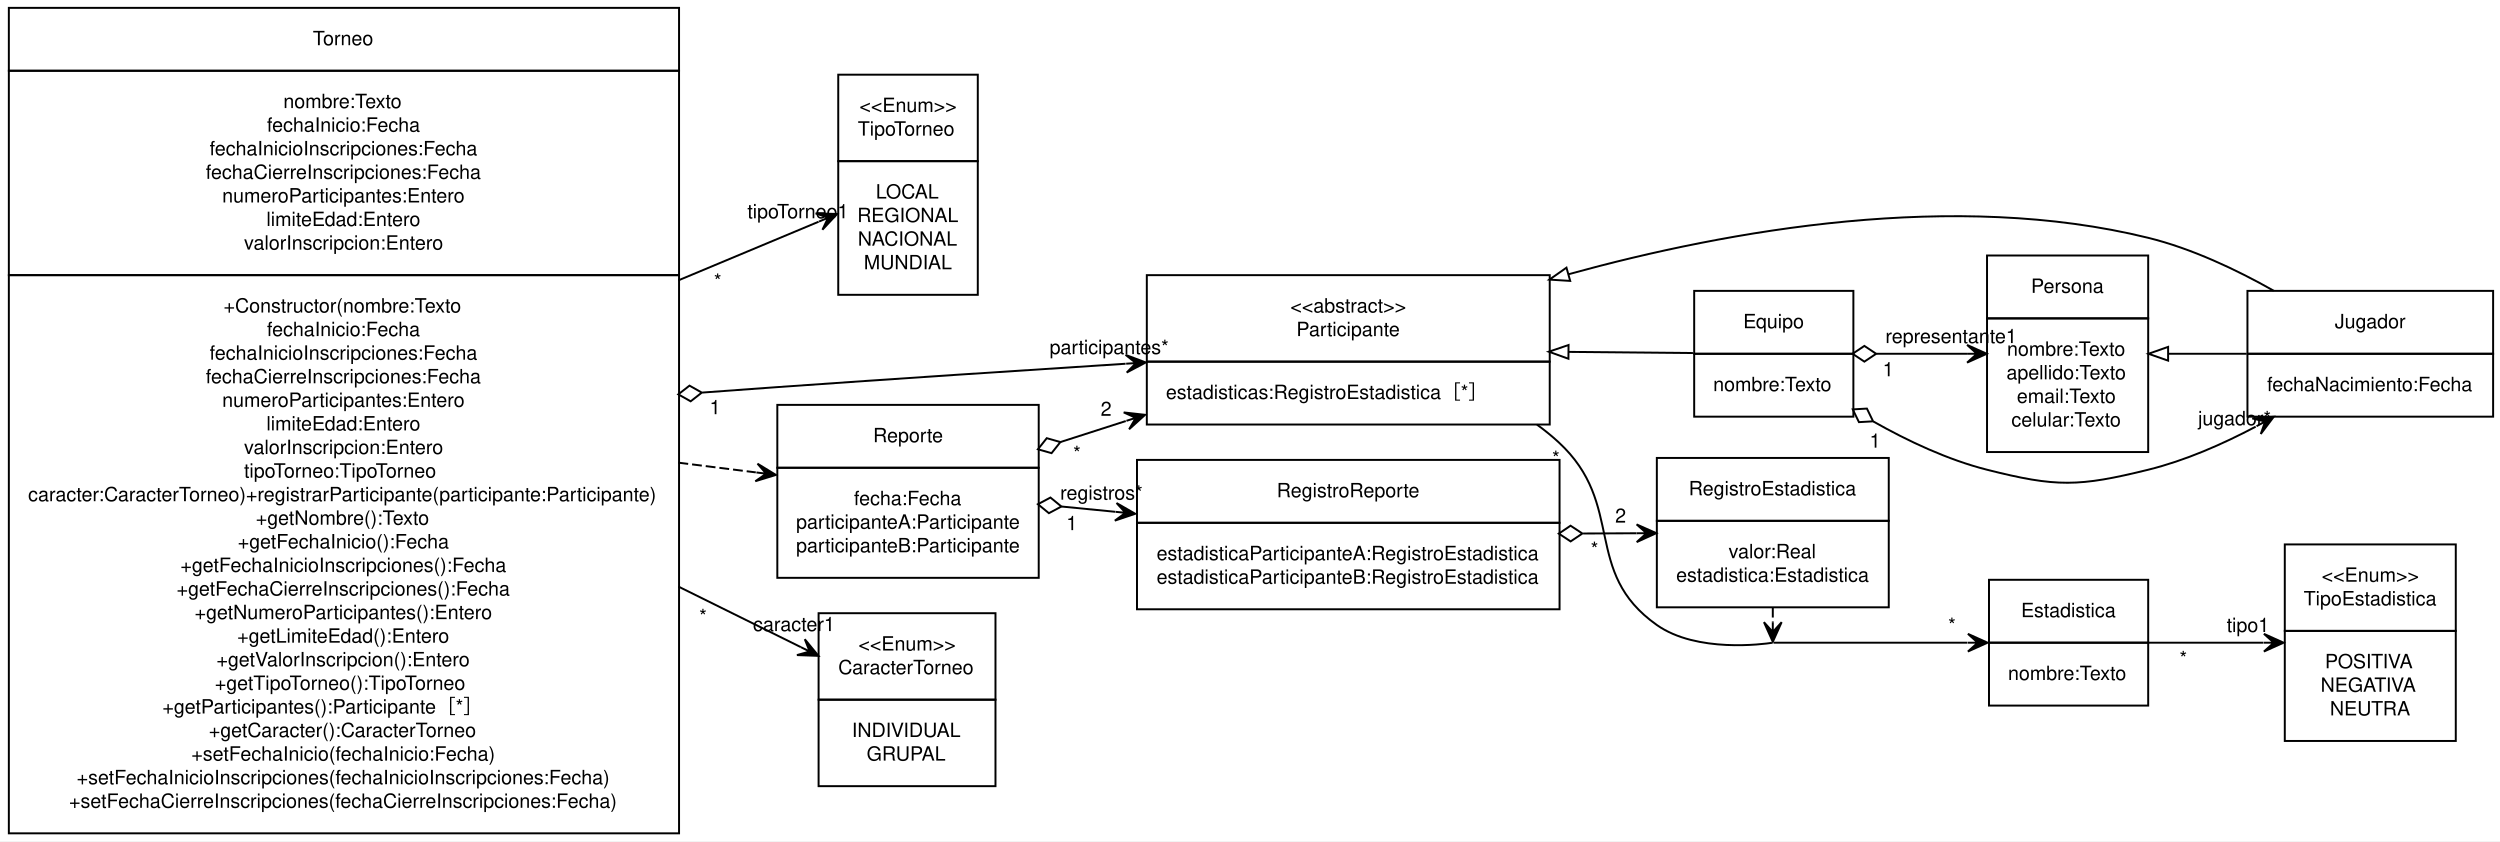
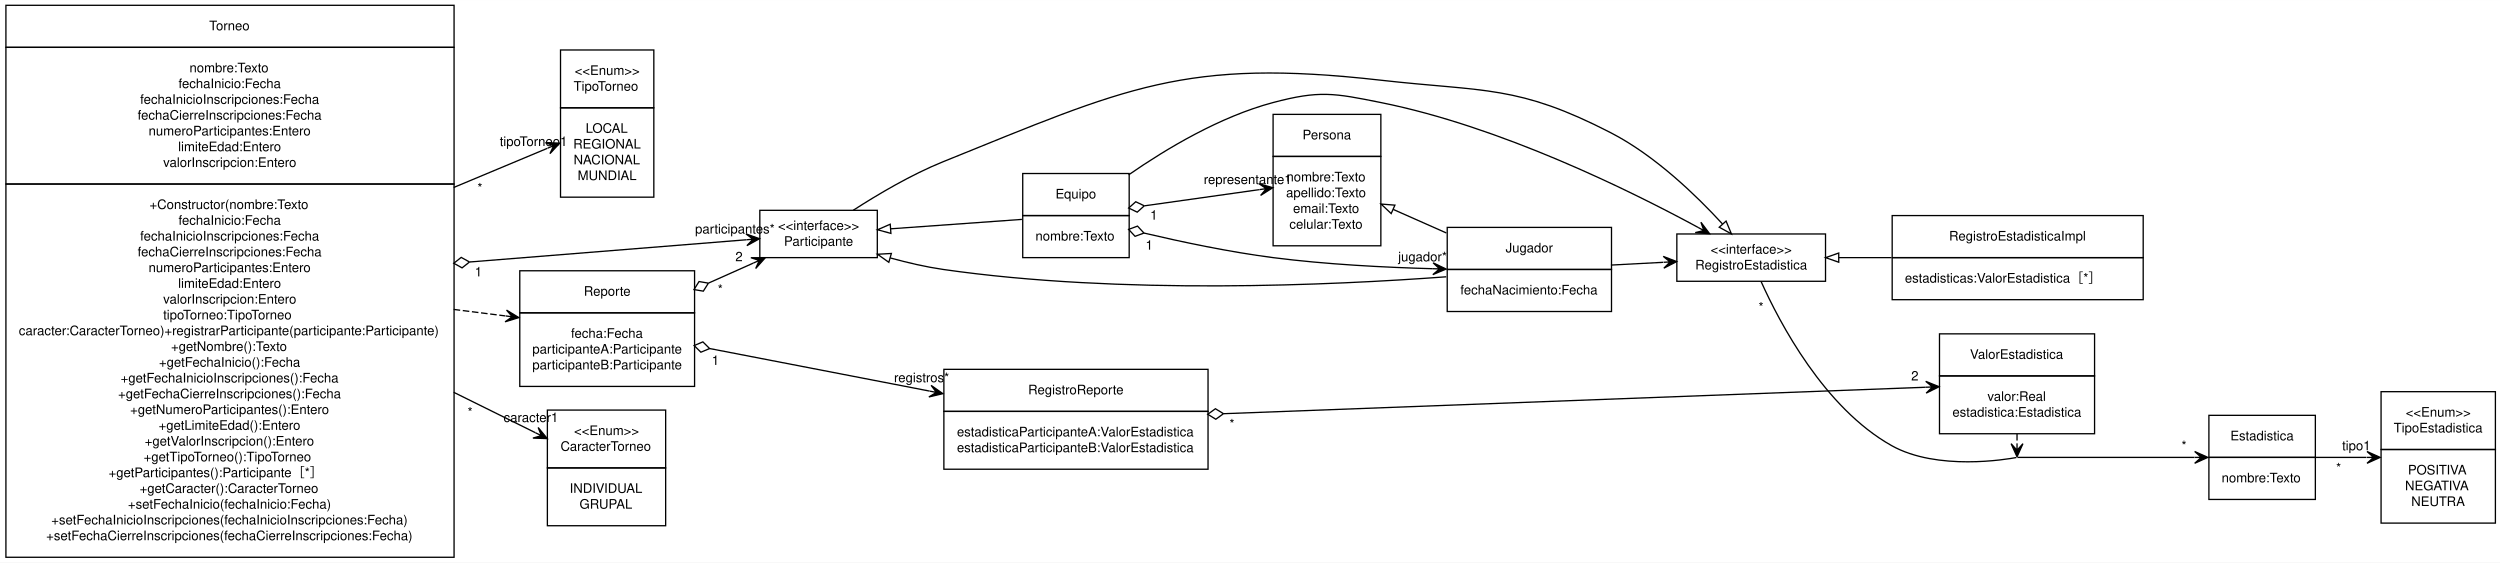
- <svg xmlns="http://www.w3.org/2000/svg" width="1272pt" height="428pt" viewBox="0.00 0.00 1272.00 428.00">
+ <svg xmlns="http://www.w3.org/2000/svg" width="1902pt" height="428pt" viewBox="0.00 0.00 1902.26 428.00">
  <g id="graph0" class="graph" transform="scale(1 1) rotate(0) translate(4 424)">
-     <polygon fill="#ffffff" stroke="transparent" points="-4,4 -4,-424 1268,-424 1268,4 -4,4" />
+     <polygon fill="#ffffff" stroke="transparent" points="-4,4 -4,-424 1898.263,-424 1898.263,4 -4,4" />
    <g id="node1" class="node">
      <polygon fill="none" stroke="#000000" points=".5,-388 .5,-420 341.5,-420 341.5,-388 .5,-388" />
      <text text-anchor="start" x="155.163" y="-401" font-family="Helvetica,sans-Serif" font-size="10.00" fill="#000000">Torneo</text>
      <polygon fill="none" stroke="#000000" points=".5,-284 .5,-388 341.5,-388 341.5,-284 .5,-284" />
      <text text-anchor="start" x="140.161" y="-369" font-family="Helvetica,sans-Serif" font-size="10.00" fill="#000000">nombre:Texto</text>
      <text text-anchor="start" x="131.822" y="-357" font-family="Helvetica,sans-Serif" font-size="10.00" fill="#000000">fechaInicio:Fecha</text>
      <text text-anchor="start" x="102.651" y="-345" font-family="Helvetica,sans-Serif" font-size="10.00" fill="#000000">fechaInicioInscripciones:Fecha</text>
      <text text-anchor="start" x="100.712" y="-333" font-family="Helvetica,sans-Serif" font-size="10.00" fill="#000000">fechaCierreInscripciones:Fecha</text>
      <text text-anchor="start" x="109.042" y="-321" font-family="Helvetica,sans-Serif" font-size="10.00" fill="#000000">numeroParticipantes:Entero</text>
      <text text-anchor="start" x="131.548" y="-309" font-family="Helvetica,sans-Serif" font-size="10.00" fill="#000000">limiteEdad:Entero</text>
      <text text-anchor="start" x="120.159" y="-297" font-family="Helvetica,sans-Serif" font-size="10.00" fill="#000000">valorInscripcion:Entero</text>
      <polygon fill="none" stroke="#000000" points=".5,0 .5,-284 341.5,-284 341.5,0 .5,0" />
      <text text-anchor="start" x="109.741" y="-265" font-family="Helvetica,sans-Serif" font-size="10.00" fill="#000000">+Constructor(nombre:Texto</text>
      <text text-anchor="start" x="131.822" y="-253" font-family="Helvetica,sans-Serif" font-size="10.00" fill="#000000">fechaInicio:Fecha</text>
      <text text-anchor="start" x="102.651" y="-241" font-family="Helvetica,sans-Serif" font-size="10.00" fill="#000000">fechaInicioInscripciones:Fecha</text>
      <text text-anchor="start" x="100.712" y="-229" font-family="Helvetica,sans-Serif" font-size="10.00" fill="#000000">fechaCierreInscripciones:Fecha</text>
      <text text-anchor="start" x="109.042" y="-217" font-family="Helvetica,sans-Serif" font-size="10.00" fill="#000000">numeroParticipantes:Entero</text>
      <text text-anchor="start" x="131.548" y="-205" font-family="Helvetica,sans-Serif" font-size="10.00" fill="#000000">limiteEdad:Entero</text>
      <text text-anchor="start" x="120.159" y="-193" font-family="Helvetica,sans-Serif" font-size="10.00" fill="#000000">valorInscripcion:Entero</text>
      <text text-anchor="start" x="120.156" y="-181" font-family="Helvetica,sans-Serif" font-size="10.00" fill="#000000">tipoTorneo:TipoTorneo</text>
      <text text-anchor="start" x="10.288" y="-169" font-family="Helvetica,sans-Serif" font-size="10.00" fill="#000000">caracter:CaracterTorneo)+registrarParticipante(participante:Participante)</text>
      <text text-anchor="start" x="126.133" y="-157" font-family="Helvetica,sans-Serif" font-size="10.00" fill="#000000">+getNombre():Texto</text>
      <text text-anchor="start" x="116.96" y="-145" font-family="Helvetica,sans-Serif" font-size="10.00" fill="#000000">+getFechaInicio():Fecha</text>
      <text text-anchor="start" x="87.79" y="-133" font-family="Helvetica,sans-Serif" font-size="10.00" fill="#000000">+getFechaInicioInscripciones():Fecha</text>
      <text text-anchor="start" x="85.85" y="-121" font-family="Helvetica,sans-Serif" font-size="10.00" fill="#000000">+getFechaCierreInscripciones():Fecha</text>
      <text text-anchor="start" x="95.015" y="-109" font-family="Helvetica,sans-Serif" font-size="10.00" fill="#000000">+getNumeroParticipantes():Entero</text>
      <text text-anchor="start" x="116.681" y="-97" font-family="Helvetica,sans-Serif" font-size="10.00" fill="#000000">+getLimiteEdad():Entero</text>
      <text text-anchor="start" x="106.128" y="-85" font-family="Helvetica,sans-Serif" font-size="10.00" fill="#000000">+getValorInscripcion():Entero</text>
      <text text-anchor="start" x="105.293" y="-73" font-family="Helvetica,sans-Serif" font-size="10.00" fill="#000000">+getTipoTorneo():TipoTorneo</text>
      <text text-anchor="start" x="78.621" y="-61" font-family="Helvetica,sans-Serif" font-size="10.00" fill="#000000">+getParticipantes():Participante［*］</text>
      <text text-anchor="start" x="102.243" y="-49" font-family="Helvetica,sans-Serif" font-size="10.00" fill="#000000">+getCaracter():CaracterTorneo</text>
      <text text-anchor="start" x="93.344" y="-37" font-family="Helvetica,sans-Serif" font-size="10.00" fill="#000000">+setFechaInicio(fechaInicio:Fecha)</text>
      <text text-anchor="start" x="35.003" y="-25" font-family="Helvetica,sans-Serif" font-size="10.00" fill="#000000">+setFechaInicioInscripciones(fechaInicioInscripciones:Fecha)</text>
      <text text-anchor="start" x="31.124" y="-13" font-family="Helvetica,sans-Serif" font-size="10.00" fill="#000000">+setFechaCierreInscripciones(fechaCierreInscripciones:Fecha)</text>
    </g>
    <g id="node2" class="node">
      <polygon fill="none" stroke="#000000" points="422.5,-342 422.5,-386 493.5,-386 493.5,-342 422.5,-342" />
      <text text-anchor="start" x="433.264" y="-367" font-family="Helvetica,sans-Serif" font-size="10.00" fill="#000000">&lt;&lt;Enum&gt;&gt;</text>
      <text text-anchor="start" x="432.44" y="-355" font-family="Helvetica,sans-Serif" font-size="10.00" fill="#000000">TipoTorneo</text>
      <polygon fill="none" stroke="#000000" points="422.5,-274 422.5,-342 493.5,-342 493.5,-274 422.5,-274" />
      <text text-anchor="start" x="441.608" y="-323" font-family="Helvetica,sans-Serif" font-size="10.00" fill="#000000">LOCAL</text>
      <text text-anchor="start" x="432.164" y="-311" font-family="Helvetica,sans-Serif" font-size="10.00" fill="#000000">REGIONAL</text>
      <text text-anchor="start" x="432.444" y="-299" font-family="Helvetica,sans-Serif" font-size="10.00" fill="#000000">NACIONAL</text>
      <text text-anchor="start" x="435.503" y="-287" font-family="Helvetica,sans-Serif" font-size="10.00" fill="#000000">MUNDIAL</text>
    </g>
    <g id="edge3" class="edge">
      <path fill="none" stroke="#000000" d="M341.18,-281.364C367.455,-292.351 392.469,-302.809 412.521,-311.193" />
      <polygon fill="#000000" stroke="#000000" points="421.949,-315.136 410.987,-315.43 417.336,-313.207 412.723,-311.278 412.723,-311.278 412.723,-311.278 417.336,-313.207 414.459,-307.126 421.949,-315.136 421.949,-315.136" />
      <text text-anchor="middle" x="401.966" y="-312.942" font-family="Helvetica,sans-Serif" font-size="10.00" fill="#000000">tipoTorneo1</text>
      <text text-anchor="middle" x="361.164" y="-277.558" font-family="Helvetica,sans-Serif" font-size="10.00" fill="#000000">*</text>
    </g>
-     <g id="node3" class="node">
-       <polygon fill="none" stroke="#000000" points="579.5,-240 579.5,-284 784.5,-284 784.5,-240 579.5,-240" />
-       <text text-anchor="start" x="652.54" y="-265" font-family="Helvetica,sans-Serif" font-size="10.00" fill="#000000">&lt;&lt;abstract&gt;&gt;</text>
-       <text text-anchor="start" x="655.606" y="-253" font-family="Helvetica,sans-Serif" font-size="10.00" fill="#000000">Participante</text>
-       <polygon fill="none" stroke="#000000" points="579.5,-208 579.5,-240 784.5,-240 784.5,-208 579.5,-208" />
-       <text text-anchor="start" x="589.209" y="-221" font-family="Helvetica,sans-Serif" font-size="10.00" fill="#000000">estadisticas:RegistroEstadistica［*］</text>
+     <g id="node5" class="node">
+       <polygon fill="none" stroke="#000000" points="663.548,-264 574.15,-264 574.15,-228 663.548,-228 663.548,-264" />
+       <text text-anchor="middle" x="618.849" y="-249" font-family="Helvetica,sans-Serif" font-size="10.00" fill="#000000">&lt;&lt;interface&gt;&gt;</text>
+       <text text-anchor="middle" x="618.849" y="-237" font-family="Helvetica,sans-Serif" font-size="10.00" fill="#000000">Participante</text>
    </g>
    <g id="edge4" class="edge">
-       <path fill="none" stroke="#000000" d="M353.356,-224.262C366.094,-225.205 378.738,-226.126 391,-227 449.61,-231.176 514.898,-235.477 568.711,-238.929" />
-       <polygon fill="none" stroke="#000000" points="353.09,-224.243 346.81,-227.787 341.123,-223.352 347.403,-219.809 353.09,-224.243" />
-       <polygon fill="#000000" stroke="#000000" points="578.968,-239.586 568.701,-243.438 573.978,-239.266 568.988,-238.947 568.988,-238.947 568.988,-238.947 573.978,-239.266 569.276,-234.456 578.968,-239.586 578.968,-239.586" />
-       <text text-anchor="middle" x="560.339" y="-243.863" font-family="Helvetica,sans-Serif" font-size="10.00" fill="#000000">participantes*</text>
-       <text text-anchor="middle" x="359.826" y="-213.268" font-family="Helvetica,sans-Serif" font-size="10.00" fill="#000000">1</text>
-     </g>
-     <g id="node7" class="node">
+       <path fill="none" stroke="#000000" d="M353.639,-224.705C429.262,-230.777 511.334,-237.367 563.833,-241.583" />
+       <polygon fill="none" stroke="#000000" points="353.242,-224.673 346.941,-228.18 341.281,-223.713 347.582,-220.206 353.242,-224.673" />
+       <polygon fill="#000000" stroke="#000000" points="573.928,-242.393 563.6,-246.078 568.944,-241.993 563.96,-241.593 563.96,-241.593 563.96,-241.593 568.944,-241.993 564.32,-237.107 573.928,-242.393 573.928,-242.393" />
+       <text text-anchor="middle" x="555.184" y="-246.368" font-family="Helvetica,sans-Serif" font-size="10.00" fill="#000000">participantes*</text>
+       <text text-anchor="middle" x="360.025" y="-213.738" font-family="Helvetica,sans-Serif" font-size="10.00" fill="#000000">1</text>
+     </g>
+     <g id="node9" class="node">
      <polygon fill="none" stroke="#000000" points="412.5,-68 412.5,-112 502.5,-112 502.5,-68 412.5,-68" />
      <text text-anchor="start" x="432.764" y="-93" font-family="Helvetica,sans-Serif" font-size="10.00" fill="#000000">&lt;&lt;Enum&gt;&gt;</text>
      <text text-anchor="start" x="422.497" y="-81" font-family="Helvetica,sans-Serif" font-size="10.00" fill="#000000">CaracterTorneo</text>
      <polygon fill="none" stroke="#000000" points="412.5,-24 412.5,-68 502.5,-68 502.5,-24 412.5,-24" />
      <text text-anchor="start" x="429.445" y="-49" font-family="Helvetica,sans-Serif" font-size="10.00" fill="#000000">INDIVIDUAL</text>
      <text text-anchor="start" x="436.943" y="-37" font-family="Helvetica,sans-Serif" font-size="10.00" fill="#000000">GRUPAL</text>
    </g>
    <g id="edge2" class="edge">
      <path fill="none" stroke="#000000" d="M341.18,-125.552C363.629,-114.445 385.156,-103.794 403.456,-94.74" />
      <polygon fill="#000000" stroke="#000000" points="412.443,-90.293 405.476,-98.761 407.962,-92.51 403.48,-94.728 403.48,-94.728 403.48,-94.728 407.962,-92.51 401.484,-90.694 412.443,-90.293 412.443,-90.293" />
      <text text-anchor="middle" x="399.945" y="-102.907" font-family="Helvetica,sans-Serif" font-size="10.00" fill="#000000">caracter1</text>
      <text text-anchor="middle" x="353.678" y="-106.938" font-family="Helvetica,sans-Serif" font-size="10.00" fill="#000000">*</text>
    </g>
-     <g id="node10" class="node">
+     <g id="node12" class="node">
      <polygon fill="none" stroke="#000000" points="391.5,-186 391.5,-218 524.5,-218 524.5,-186 391.5,-186" />
      <text text-anchor="start" x="440.219" y="-199" font-family="Helvetica,sans-Serif" font-size="10.00" fill="#000000">Reporte</text>
      <polygon fill="none" stroke="#000000" points="391.5,-130 391.5,-186 524.5,-186 524.5,-130 391.5,-130" />
      <text text-anchor="start" x="430.49" y="-167" font-family="Helvetica,sans-Serif" font-size="10.00" fill="#000000">fecha:Fecha</text>
      <text text-anchor="start" x="401.042" y="-155" font-family="Helvetica,sans-Serif" font-size="10.00" fill="#000000">participanteA:Participante</text>
      <text text-anchor="start" x="401.042" y="-143" font-family="Helvetica,sans-Serif" font-size="10.00" fill="#000000">participanteB:Participante</text>
    </g>
    <g id="edge1" class="edge">
      <path fill="none" stroke="#000000" stroke-dasharray="5,2" d="M341.18,-188.591C354.816,-186.88 368.112,-185.212 380.551,-183.652" />
      <polygon fill="#000000" stroke="#000000" points="390.788,-182.368 381.425,-188.078 385.826,-182.99 380.865,-183.613 380.865,-183.613 380.865,-183.613 385.826,-182.99 380.305,-179.148 390.788,-182.368 390.788,-182.368" />
    </g>
+     <g id="node3" class="node">
+       <polygon fill="none" stroke="#000000" points="1385.046,-246 1271.915,-246 1271.915,-210 1385.046,-210 1385.046,-246" />
+       <text text-anchor="middle" x="1328.48" y="-231" font-family="Helvetica,sans-Serif" font-size="10.00" fill="#000000">&lt;&lt;interface&gt;&gt;</text>
+       <text text-anchor="middle" x="1328.48" y="-219" font-family="Helvetica,sans-Serif" font-size="10.00" fill="#000000">RegistroEstadistica</text>
+     </g>
    <g id="node4" class="node">
-       <polygon fill="none" stroke="#000000" points="858,-244 858,-276 939,-276 939,-244 858,-244" />
-       <text text-anchor="start" x="882.938" y="-257" font-family="Helvetica,sans-Serif" font-size="10.00" fill="#000000">Equipo</text>
-       <polygon fill="none" stroke="#000000" points="858,-212 858,-244 939,-244 939,-212 858,-212" />
-       <text text-anchor="start" x="867.66" y="-225" font-family="Helvetica,sans-Serif" font-size="10.00" fill="#000000">nombre:Texto</text>
+       <polygon fill="none" stroke="#000000" points="1435.763,-228 1435.763,-260 1626.763,-260 1626.763,-228 1435.763,-228" />
+       <text text-anchor="start" x="1479.037" y="-241" font-family="Helvetica,sans-Serif" font-size="10.00" fill="#000000">RegistroEstadisticaImpl</text>
+       <polygon fill="none" stroke="#000000" points="1435.763,-196 1435.763,-228 1626.763,-228 1626.763,-196 1435.763,-196" />
+       <text text-anchor="start" x="1445.416" y="-209" font-family="Helvetica,sans-Serif" font-size="10.00" fill="#000000">estadisticas:ValorEstadistica［*］</text>
+     </g>
+     <g id="edge18" class="edge">
+       <path fill="none" stroke="#000000" d="M1395.149,-228C1407.93,-228 1421.545,-228 1435.031,-228" />
+       <polygon fill="none" stroke="#000000" points="1395.097,-224.5 1385.096,-228 1395.096,-231.5 1395.097,-224.5" />
+     </g>
+     <g id="edge17" class="edge">
+       <path fill="none" stroke="#000000" d="M1306.645,-253.615C1286.705,-275.351 1255.289,-305.687 1221.698,-323 1150.78,-359.551 1125.979,-354.055 1046.698,-363 897.104,-379.879 853.288,-357.374 713.698,-301 689.341,-291.163 663.682,-275.949 645.202,-264.014" />
+       <polygon fill="none" stroke="#000000" points="1309.375,-255.813 1313.455,-246.036 1304.168,-251.135 1309.375,-255.813" />
+     </g>
+     <g id="edge10" class="edge">
+       <path fill="none" stroke="#000000" d="M1335.99,-209.885C1350.154,-178.293 1384.068,-113.749 1435.263,-85 1470.112,-65.43 1523.555,-74.644 1530.099,-75.872" />
+       <text text-anchor="middle" x="1335.975" y="-186.885" font-family="Helvetica,sans-Serif" font-size="10.00" fill="#000000">*</text>
+     </g>
+     <g id="node6" class="node">
+       <polygon fill="none" stroke="#000000" points="774.198,-260 774.198,-292 855.198,-292 855.198,-260 774.198,-260" />
+       <text text-anchor="start" x="799.136" y="-273" font-family="Helvetica,sans-Serif" font-size="10.00" fill="#000000">Equipo</text>
+       <polygon fill="none" stroke="#000000" points="774.198,-228 774.198,-260 855.198,-260 855.198,-228 774.198,-228" />
+       <text text-anchor="start" x="783.859" y="-241" font-family="Helvetica,sans-Serif" font-size="10.00" fill="#000000">nombre:Texto</text>
    </g>
    <g id="edge9" class="edge">
-       <path fill="none" stroke="#000000" d="M794.112,-244.96C816.783,-244.75 839.198,-244.543 857.371,-244.375" />
-       <polygon fill="none" stroke="#000000" points="794.011,-241.46 784.044,-245.053 794.076,-248.46 794.011,-241.46" />
-     </g>
-     <g id="node6" class="node">
-       <polygon fill="none" stroke="#000000" points="1139.5,-244 1139.5,-276 1264.5,-276 1264.5,-244 1139.5,-244" />
-       <text text-anchor="start" x="1183.938" y="-257" font-family="Helvetica,sans-Serif" font-size="10.00" fill="#000000">Jugador</text>
-       <polygon fill="none" stroke="#000000" points="1139.5,-212 1139.5,-244 1264.5,-244 1264.5,-212 1139.5,-212" />
-       <text text-anchor="start" x="1149.489" y="-225" font-family="Helvetica,sans-Serif" font-size="10.00" fill="#000000">fechaNacimiento:Fecha</text>
+       <path fill="none" stroke="#000000" d="M673.678,-249.929C705.397,-252.203 744.635,-255.015 773.579,-257.089" />
+       <polygon fill="none" stroke="#000000" points="673.891,-246.436 663.666,-249.212 673.39,-253.418 673.891,-246.436" />
+     </g>
+     <g id="node8" class="node">
+       <polygon fill="none" stroke="#000000" points="1097.198,-219 1097.198,-251 1222.198,-251 1222.198,-219 1097.198,-219" />
+       <text text-anchor="start" x="1141.636" y="-232" font-family="Helvetica,sans-Serif" font-size="10.00" fill="#000000">Jugador</text>
+       <polygon fill="none" stroke="#000000" points="1097.198,-187 1097.198,-219 1222.198,-219 1222.198,-187 1097.198,-187" />
+       <text text-anchor="start" x="1107.187" y="-200" font-family="Helvetica,sans-Serif" font-size="10.00" fill="#000000">fechaNacimiento:Fecha</text>
    </g>
    <g id="edge8" class="edge">
-       <path fill="none" stroke="#000000" d="M793.986,-284.448C876.478,-307.171 990.754,-327.199 1089,-303 1111.164,-297.541 1133.795,-286.852 1152.892,-276.055" />
-       <polygon fill="none" stroke="#000000" points="794.913,-281.073 784.339,-281.739 793.02,-287.812 794.913,-281.073" />
-     </g>
-     <g id="edge10" class="edge">
-       <path fill="none" stroke="#000000" d="M777.993,-207.962C781.862,-205.16 785.556,-202.176 789,-199 823.502,-167.19 800.655,-133.054 839,-106 859.319,-91.664 893.395,-96.298 897.576,-96.933" />
-       <text text-anchor="middle" x="787.625" y="-187.434" font-family="Helvetica,sans-Serif" font-size="10.00" fill="#000000">*</text>
-     </g>
-     <g id="node5" class="node">
-       <polygon fill="none" stroke="#000000" points="1007,-262 1007,-294 1089,-294 1089,-262 1007,-262" />
-       <text text-anchor="start" x="1029.383" y="-275" font-family="Helvetica,sans-Serif" font-size="10.00" fill="#000000">Persona</text>
-       <polygon fill="none" stroke="#000000" points="1007,-194 1007,-262 1089,-262 1089,-194 1007,-194" />
-       <text text-anchor="start" x="1017.16" y="-243" font-family="Helvetica,sans-Serif" font-size="10.00" fill="#000000">nombre:Texto</text>
-       <text text-anchor="start" x="1016.881" y="-231" font-family="Helvetica,sans-Serif" font-size="10.00" fill="#000000">apellido:Texto</text>
-       <text text-anchor="start" x="1022.165" y="-219" font-family="Helvetica,sans-Serif" font-size="10.00" fill="#000000">email:Texto</text>
-       <text text-anchor="start" x="1019.385" y="-207" font-family="Helvetica,sans-Serif" font-size="10.00" fill="#000000">celular:Texto</text>
+       <path fill="none" stroke="#000000" d="M673.429,-227.759C686.477,-224.155 700.463,-220.901 713.698,-219 849.015,-199.565 1009.845,-206.967 1096.453,-213.412" />
+       <polygon fill="none" stroke="#000000" points="672.305,-224.44 663.662,-230.567 674.24,-231.167 672.305,-224.44" />
+     </g>
+     <g id="edge20" class="edge">
+       <path fill="none" stroke="#000000" d="M854.75,-290.96C883.668,-311.008 924.415,-335.302 964.698,-346 999.922,-355.354 1010.968,-353.179 1046.698,-346 1137.141,-327.827 1234.765,-279.875 1288.06,-251" />
+       <polygon fill="#000000" stroke="#000000" points="1296.854,-246.19 1290.241,-254.937 1292.468,-248.589 1288.081,-250.989 1288.081,-250.989 1288.081,-250.989 1292.468,-248.589 1285.921,-247.041 1296.854,-246.19 1296.854,-246.19" />
+     </g>
+     <g id="node7" class="node">
+       <polygon fill="none" stroke="#000000" points="964.698,-305 964.698,-337 1046.698,-337 1046.698,-305 964.698,-305" />
+       <text text-anchor="start" x="987.081" y="-318" font-family="Helvetica,sans-Serif" font-size="10.00" fill="#000000">Persona</text>
+       <polygon fill="none" stroke="#000000" points="964.698,-237 964.698,-305 1046.698,-305 1046.698,-237 964.698,-237" />
+       <text text-anchor="start" x="974.859" y="-286" font-family="Helvetica,sans-Serif" font-size="10.00" fill="#000000">nombre:Texto</text>
+       <text text-anchor="start" x="974.58" y="-274" font-family="Helvetica,sans-Serif" font-size="10.00" fill="#000000">apellido:Texto</text>
+       <text text-anchor="start" x="979.863" y="-262" font-family="Helvetica,sans-Serif" font-size="10.00" fill="#000000">email:Texto</text>
+       <text text-anchor="start" x="977.083" y="-250" font-family="Helvetica,sans-Serif" font-size="10.00" fill="#000000">celular:Texto</text>
    </g>
    <g id="edge5" class="edge">
-       <path fill="none" stroke="#000000" d="M950.667,-244C965.641,-244 981.921,-244 996.805,-244" />
-       <polygon fill="none" stroke="#000000" points="950.592,-244 944.592,-248 938.592,-244 944.592,-240 950.592,-244" />
-       <polygon fill="#000000" stroke="#000000" points="1006.854,-244 996.854,-248.5 1001.854,-244 996.854,-244 996.854,-244 996.854,-244 1001.854,-244 996.854,-239.5 1006.854,-244 1006.854,-244" />
-       <text text-anchor="middle" x="988.728" y="-249.452" font-family="Helvetica,sans-Serif" font-size="10.00" fill="#000000">representante1</text>
-       <text text-anchor="middle" x="956.718" y="-232.548" font-family="Helvetica,sans-Serif" font-size="10.00" fill="#000000">1</text>
+       <path fill="none" stroke="#000000" d="M867.05,-267.452C894.311,-271.295 927.422,-275.964 954.448,-279.774" />
+       <polygon fill="none" stroke="#000000" points="866.693,-267.401 860.193,-270.524 854.81,-265.726 861.31,-262.603 866.693,-267.401" />
+       <polygon fill="#000000" stroke="#000000" points="964.484,-281.189 953.954,-284.249 959.533,-280.491 954.582,-279.793 954.582,-279.793 954.582,-279.793 959.533,-280.491 955.21,-275.337 964.484,-281.189 964.484,-281.189" />
+       <text text-anchor="middle" x="945.355" y="-284.028" font-family="Helvetica,sans-Serif" font-size="10.00" fill="#000000">representante1</text>
+       <text text-anchor="middle" x="873.939" y="-256.887" font-family="Helvetica,sans-Serif" font-size="10.00" fill="#000000">1</text>
    </g>
    <g id="edge7" class="edge">
-       <path fill="none" stroke="#000000" d="M949.238,-209.502C966.79,-199.567 987.048,-190.053 1007,-185 1042.329,-176.052 1053.613,-176.284 1089,-185 1107.701,-189.606 1126.734,-197.935 1143.697,-206.912" />
-       <polygon fill="none" stroke="#000000" points="949.031,-209.624 945.887,-216.113 938.687,-215.707 941.832,-209.217 949.031,-209.624" />
-       <polygon fill="#000000" stroke="#000000" points="1152.892,-211.946 1141.96,-211.091 1148.507,-209.545 1144.121,-207.144 1144.121,-207.144 1144.121,-207.144 1148.507,-209.545 1146.282,-203.196 1152.892,-211.946 1152.892,-211.946" />
-       <text text-anchor="middle" x="1132.934" y="-207.656" font-family="Helvetica,sans-Serif" font-size="10.00" fill="#000000">jugador*</text>
-       <text text-anchor="middle" x="950.028" y="-196.233" font-family="Helvetica,sans-Serif" font-size="10.00" fill="#000000">1</text>
+       <path fill="none" stroke="#000000" d="M866.597,-246.66C895.361,-239.895 931.779,-232.233 964.698,-228 1004.691,-222.858 1049.643,-220.554 1086.25,-219.559" />
+       <polygon fill="none" stroke="#000000" points="866.44,-246.698 861.536,-251.985 854.77,-249.492 859.673,-244.205 866.44,-246.698" />
+       <polygon fill="#000000" stroke="#000000" points="1096.342,-219.312 1086.456,-224.056 1091.344,-219.435 1086.345,-219.557 1086.345,-219.557 1086.345,-219.557 1091.344,-219.435 1086.235,-215.058 1096.342,-219.312 1096.342,-219.312" />
+       <text text-anchor="middle" x="1078.429" y="-225.206" font-family="Helvetica,sans-Serif" font-size="10.00" fill="#000000">jugador*</text>
+       <text text-anchor="middle" x="870.429" y="-234.051" font-family="Helvetica,sans-Serif" font-size="10.00" fill="#000000">1</text>
    </g>
    <g id="edge6" class="edge">
-       <path fill="none" stroke="#000000" d="M1099.471,-244C1112.106,-244 1125.769,-244 1138.865,-244" />
-       <polygon fill="none" stroke="#000000" points="1099.135,-240.5 1089.135,-244 1099.135,-247.5 1099.135,-240.5" />
-     </g>
-     <g id="node8" class="node">
-       <polygon fill="none" stroke="#000000" points="1008,-97 1008,-129 1089,-129 1089,-97 1008,-97" />
-       <text text-anchor="start" x="1024.329" y="-110" font-family="Helvetica,sans-Serif" font-size="10.00" fill="#000000">Estadistica</text>
-       <polygon fill="none" stroke="#000000" points="1008,-65 1008,-97 1089,-97 1089,-65 1008,-65" />
-       <text text-anchor="start" x="1017.66" y="-78" font-family="Helvetica,sans-Serif" font-size="10.00" fill="#000000">nombre:Texto</text>
-     </g>
-     <g id="node12" class="node">
-       <polygon fill="none" stroke="#000000" points="1158.5,-103 1158.5,-147 1245.5,-147 1245.5,-103 1158.5,-103" />
-       <text text-anchor="start" x="1177.264" y="-128" font-family="Helvetica,sans-Serif" font-size="10.00" fill="#000000">&lt;&lt;Enum&gt;&gt;</text>
-       <text text-anchor="start" x="1168.106" y="-116" font-family="Helvetica,sans-Serif" font-size="10.00" fill="#000000">TipoEstadistica</text>
-       <polygon fill="none" stroke="#000000" points="1158.5,-47 1158.5,-103 1245.5,-103 1245.5,-47 1158.5,-47" />
-       <text text-anchor="start" x="1178.939" y="-84" font-family="Helvetica,sans-Serif" font-size="10.00" fill="#000000">POSITIVA</text>
-       <text text-anchor="start" x="1176.719" y="-72" font-family="Helvetica,sans-Serif" font-size="10.00" fill="#000000">NEGATIVA</text>
-       <text text-anchor="start" x="1181.448" y="-60" font-family="Helvetica,sans-Serif" font-size="10.00" fill="#000000">NEUTRA</text>
+       <path fill="none" stroke="#000000" d="M1056.035,-264.701C1068.984,-258.965 1083.074,-252.722 1096.563,-246.747" />
+       <polygon fill="none" stroke="#000000" points="1054.559,-261.527 1046.833,-268.777 1057.394,-267.927 1054.559,-261.527" />
+     </g>
+     <g id="edge19" class="edge">
+       <path fill="none" stroke="#000000" d="M1221.752,-222.326C1234.683,-223.013 1248.353,-223.74 1261.437,-224.436" />
+       <polygon fill="#000000" stroke="#000000" points="1271.779,-224.985 1261.554,-228.948 1266.786,-224.72 1261.793,-224.454 1261.793,-224.454 1261.793,-224.454 1266.786,-224.72 1262.032,-219.961 1271.779,-224.985 1271.779,-224.985" />
+     </g>
+     <g id="node10" class="node">
+       <polygon fill="none" stroke="#000000" points="1676.763,-76 1676.763,-108 1757.763,-108 1757.763,-76 1676.763,-76" />
+       <text text-anchor="start" x="1693.092" y="-89" font-family="Helvetica,sans-Serif" font-size="10.00" fill="#000000">Estadistica</text>
+       <polygon fill="none" stroke="#000000" points="1676.763,-44 1676.763,-76 1757.763,-76 1757.763,-44 1676.763,-44" />
+       <text text-anchor="start" x="1686.424" y="-57" font-family="Helvetica,sans-Serif" font-size="10.00" fill="#000000">nombre:Texto</text>
+     </g>
+     <g id="node14" class="node">
+       <polygon fill="none" stroke="#000000" points="1807.763,-82 1807.763,-126 1894.763,-126 1894.763,-82 1807.763,-82" />
+       <text text-anchor="start" x="1826.527" y="-107" font-family="Helvetica,sans-Serif" font-size="10.00" fill="#000000">&lt;&lt;Enum&gt;&gt;</text>
+       <text text-anchor="start" x="1817.369" y="-95" font-family="Helvetica,sans-Serif" font-size="10.00" fill="#000000">TipoEstadistica</text>
+       <polygon fill="none" stroke="#000000" points="1807.763,-26 1807.763,-82 1894.763,-82 1894.763,-26 1807.763,-26" />
+       <text text-anchor="start" x="1828.202" y="-63" font-family="Helvetica,sans-Serif" font-size="10.00" fill="#000000">POSITIVA</text>
+       <text text-anchor="start" x="1825.982" y="-51" font-family="Helvetica,sans-Serif" font-size="10.00" fill="#000000">NEGATIVA</text>
+       <text text-anchor="start" x="1830.711" y="-39" font-family="Helvetica,sans-Serif" font-size="10.00" fill="#000000">NEUTRA</text>
    </g>
    <g id="edge13" class="edge">
-       <path fill="none" stroke="#000000" d="M1088.732,-97C1106.801,-97 1128.315,-97 1147.683,-97" />
-       <polygon fill="#000000" stroke="#000000" points="1157.885,-97 1147.885,-101.5 1152.885,-97 1147.885,-97 1147.885,-97 1147.885,-97 1152.885,-97 1147.885,-92.5 1157.885,-97 1157.885,-97" />
-       <text text-anchor="middle" x="1139.759" y="-102.452" font-family="Helvetica,sans-Serif" font-size="10.00" fill="#000000">tipo1</text>
-       <text text-anchor="middle" x="1106.858" y="-85.548" font-family="Helvetica,sans-Serif" font-size="10.00" fill="#000000">*</text>
-     </g>
-     <g id="node9" class="node">
-       <polygon fill="none" stroke="#000000" points="839,-159 839,-191 957,-191 957,-159 839,-159" />
-       <text text-anchor="start" x="855.217" y="-172" font-family="Helvetica,sans-Serif" font-size="10.00" fill="#000000">RegistroEstadistica</text>
-       <polygon fill="none" stroke="#000000" points="839,-115 839,-159 957,-159 957,-115 839,-115" />
-       <text text-anchor="start" x="875.5" y="-140" font-family="Helvetica,sans-Serif" font-size="10.00" fill="#000000">valor:Real</text>
-       <text text-anchor="start" x="848.823" y="-128" font-family="Helvetica,sans-Serif" font-size="10.00" fill="#000000">estadistica:Estadistica</text>
+       <path fill="none" stroke="#000000" d="M1757.331,-76C1769.731,-76 1783.569,-76 1796.715,-76" />
+       <polygon fill="#000000" stroke="#000000" points="1807.069,-76 1797.069,-80.5 1802.069,-76 1797.069,-76 1797.069,-76 1797.069,-76 1802.069,-76 1797.069,-71.5 1807.069,-76 1807.069,-76" />
+       <text text-anchor="middle" x="1788.943" y="-81.452" font-family="Helvetica,sans-Serif" font-size="10.00" fill="#000000">tipo1</text>
+       <text text-anchor="middle" x="1775.457" y="-64.548" font-family="Helvetica,sans-Serif" font-size="10.00" fill="#000000">*</text>
+     </g>
+     <g id="node11" class="node">
+       <polygon fill="none" stroke="#000000" points="1471.763,-138 1471.763,-170 1589.763,-170 1589.763,-138 1471.763,-138" />
+       <text text-anchor="start" x="1494.925" y="-151" font-family="Helvetica,sans-Serif" font-size="10.00" fill="#000000">ValorEstadistica</text>
+       <polygon fill="none" stroke="#000000" points="1471.763,-94 1471.763,-138 1589.763,-138 1589.763,-94 1471.763,-94" />
+       <text text-anchor="start" x="1508.263" y="-119" font-family="Helvetica,sans-Serif" font-size="10.00" fill="#000000">valor:Real</text>
+       <text text-anchor="start" x="1481.586" y="-107" font-family="Helvetica,sans-Serif" font-size="10.00" fill="#000000">estadistica:Estadistica</text>
    </g>
    <g id="edge12" class="edge">
-       <path fill="none" stroke="#000000" stroke-dasharray="5,2" d="M898,-114.801C898,-112.359 898,-109.917 898,-107.476" />
-       <polygon fill="#000000" stroke="#000000" points="898,-97.438 902.5,-107.438 898,-102.438 898,-107.438 898,-107.438 898,-107.438 898,-102.438 893.5,-107.438 898,-97.438 898,-97.438" />
+       <path fill="none" stroke="#000000" stroke-dasharray="5,2" d="M1530.763,-93.801C1530.763,-91.359 1530.763,-88.917 1530.763,-86.476" />
+       <polygon fill="#000000" stroke="#000000" points="1530.763,-76.438 1535.263,-86.438 1530.763,-81.438 1530.763,-86.438 1530.763,-86.438 1530.763,-86.438 1530.763,-81.438 1526.263,-86.438 1530.763,-76.438 1530.763,-76.438" />
    </g>
    <g id="edge16" class="edge">
-       <path fill="none" stroke="#000000" d="M535.581,-199.097C546.338,-202.555 557.556,-206.161 568.784,-209.77" />
-       <polygon fill="none" stroke="#000000" points="535.525,-199.08 528.589,-201.052 524.101,-195.407 531.037,-193.435 535.525,-199.08" />
-       <polygon fill="#000000" stroke="#000000" points="578.641,-212.938 567.744,-214.162 573.881,-211.408 569.121,-209.878 569.121,-209.878 569.121,-209.878 573.881,-211.408 570.498,-205.594 578.641,-212.938 578.641,-212.938" />
-       <text text-anchor="middle" x="558.798" y="-212.438" font-family="Helvetica,sans-Serif" font-size="10.00" fill="#000000">2</text>
-       <text text-anchor="middle" x="543.944" y="-189.907" font-family="Helvetica,sans-Serif" font-size="10.00" fill="#000000">*</text>
-     </g>
-     <g id="node11" class="node">
-       <polygon fill="none" stroke="#000000" points="574.5,-158 574.5,-190 789.5,-190 789.5,-158 574.5,-158" />
-       <text text-anchor="start" x="645.607" y="-171" font-family="Helvetica,sans-Serif" font-size="10.00" fill="#000000">RegistroReporte</text>
-       <polygon fill="none" stroke="#000000" points="574.5,-114 574.5,-158 789.5,-158 789.5,-114 574.5,-114" />
-       <text text-anchor="start" x="584.483" y="-139" font-family="Helvetica,sans-Serif" font-size="10.00" fill="#000000">estadisticaParticipanteA:RegistroEstadistica</text>
-       <text text-anchor="start" x="584.483" y="-127" font-family="Helvetica,sans-Serif" font-size="10.00" fill="#000000">estadisticaParticipanteB:RegistroEstadistica</text>
+       <path fill="none" stroke="#000000" d="M535.365,-208.746C546.859,-213.875 558.429,-219.038 569.141,-223.818" />
+       <polygon fill="none" stroke="#000000" points="535.017,-208.591 527.908,-209.799 524.058,-203.701 531.168,-202.493 535.017,-208.591" />
+       <polygon fill="#000000" stroke="#000000" points="578.31,-227.91 567.344,-227.944 573.744,-225.872 569.178,-223.835 569.178,-223.835 569.178,-223.835 573.744,-225.872 571.011,-219.725 578.31,-227.91 578.31,-227.91" />
+       <text text-anchor="middle" x="558.312" y="-225.242" font-family="Helvetica,sans-Serif" font-size="10.00" fill="#000000">2</text>
+       <text text-anchor="middle" x="544.056" y="-200.369" font-family="Helvetica,sans-Serif" font-size="10.00" fill="#000000">*</text>
+     </g>
+     <g id="node13" class="node">
+       <polygon fill="none" stroke="#000000" points="714.198,-111 714.198,-143 915.198,-143 915.198,-111 714.198,-111" />
+       <text text-anchor="start" x="778.305" y="-124" font-family="Helvetica,sans-Serif" font-size="10.00" fill="#000000">RegistroReporte</text>
+       <polygon fill="none" stroke="#000000" points="714.198,-67 714.198,-111 915.198,-111 915.198,-67 714.198,-67" />
+       <text text-anchor="start" x="724.125" y="-92" font-family="Helvetica,sans-Serif" font-size="10.00" fill="#000000">estadisticaParticipanteA:ValorEstadistica</text>
+       <text text-anchor="start" x="724.125" y="-80" font-family="Helvetica,sans-Serif" font-size="10.00" fill="#000000">estadisticaParticipanteB:ValorEstadistica</text>
    </g>
    <g id="edge14" class="edge">
-       <path fill="none" stroke="#000000" d="M536.046,-166.286C544.977,-165.409 554.221,-164.501 563.52,-163.587" />
-       <polygon fill="none" stroke="#000000" points="536.043,-166.286 530.463,-170.853 524.101,-167.459 529.681,-162.892 536.043,-166.286" />
-       <polygon fill="#000000" stroke="#000000" points="573.62,-162.595 564.108,-168.051 568.644,-163.084 563.668,-163.573 563.668,-163.573 563.668,-163.573 568.644,-163.084 563.228,-159.094 573.62,-162.595 573.62,-162.595" />
-       <text text-anchor="middle" x="556.407" y="-169.779" font-family="Helvetica,sans-Serif" font-size="10.00" fill="#000000">registros*</text>
-       <text text-anchor="middle" x="541.314" y="-154.275" font-family="Helvetica,sans-Serif" font-size="10.00" fill="#000000">1</text>
+       <path fill="none" stroke="#000000" d="M536.049,-158.805C585.176,-149.302 649.204,-136.917 703.442,-126.425" />
+       <polygon fill="none" stroke="#000000" points="535.955,-158.823 530.824,-163.89 524.174,-161.103 529.305,-156.036 535.955,-158.823" />
+       <polygon fill="#000000" stroke="#000000" points="713.45,-124.489 704.487,-130.806 708.541,-125.438 703.632,-126.388 703.632,-126.388 703.632,-126.388 708.541,-125.438 702.777,-121.97 713.45,-124.489 713.45,-124.489" />
+       <text text-anchor="middle" x="697.259" y="-133.23" font-family="Helvetica,sans-Serif" font-size="10.00" fill="#000000">registros*</text>
+       <text text-anchor="middle" x="540.365" y="-146.362" font-family="Helvetica,sans-Serif" font-size="10.00" fill="#000000">1</text>
    </g>
    <g id="edge15" class="edge">
-       <path fill="none" stroke="#000000" d="M801.509,-152.554C810.767,-152.597 819.908,-152.639 828.658,-152.68" />
-       <polygon fill="none" stroke="#000000" points="801.116,-152.553 795.097,-156.525 789.116,-152.497 795.134,-148.525 801.116,-152.553" />
-       <polygon fill="#000000" stroke="#000000" points="838.734,-152.726 828.713,-157.18 833.734,-152.703 828.734,-152.68 828.734,-152.68 828.734,-152.68 833.734,-152.703 828.755,-148.18 838.734,-152.726 838.734,-152.726" />
-       <text text-anchor="middle" x="820.569" y="-158.095" font-family="Helvetica,sans-Serif" font-size="10.00" fill="#000000">2</text>
-       <text text-anchor="middle" x="807.281" y="-141.129" font-family="Helvetica,sans-Serif" font-size="10.00" fill="#000000">*</text>
+       <path fill="none" stroke="#000000" d="M927.231,-109.259C1077.21,-114.91 1337.43,-124.715 1461.329,-129.384" />
+       <polygon fill="none" stroke="#000000" points="926.957,-109.249 920.811,-113.02 914.966,-108.797 921.112,-105.026 926.957,-109.249" />
+       <polygon fill="#000000" stroke="#000000" points="1471.449,-129.765 1461.287,-133.885 1466.453,-129.577 1461.456,-129.388 1461.456,-129.388 1461.456,-129.388 1466.453,-129.577 1461.626,-124.892 1471.449,-129.765 1471.449,-129.765" />
+       <text text-anchor="middle" x="1453.017" y="-134.529" font-family="Helvetica,sans-Serif" font-size="10.00" fill="#000000">2</text>
+       <text text-anchor="middle" x="933.397" y="-98.033" font-family="Helvetica,sans-Serif" font-size="10.00" fill="#000000">*</text>
    </g>
    <g id="edge11" class="edge">
-       <path fill="none" stroke="#000000" d="M898.43,-97C903.674,-97 955.793,-97 997.052,-97" />
-       <polygon fill="#000000" stroke="#000000" points="1007.272,-97 997.272,-101.5 1002.272,-97 997.272,-97 997.272,-97 997.272,-97 1002.272,-97 997.272,-92.5 1007.272,-97 1007.272,-97" />
-       <text text-anchor="middle" x="989.146" y="-102.452" font-family="Helvetica,sans-Serif" font-size="10.00" fill="#000000">*</text>
+       <path fill="none" stroke="#000000" d="M1531.297,-76C1538.328,-76 1613.342,-76 1665.784,-76" />
+       <polygon fill="#000000" stroke="#000000" points="1675.945,-76 1665.945,-80.5 1670.945,-76 1665.945,-76 1665.945,-76 1665.945,-76 1670.945,-76 1665.945,-71.5 1675.945,-76 1675.945,-76" />
+       <text text-anchor="middle" x="1657.818" y="-81.452" font-family="Helvetica,sans-Serif" font-size="10.00" fill="#000000">*</text>
    </g>
  </g>
</svg>
